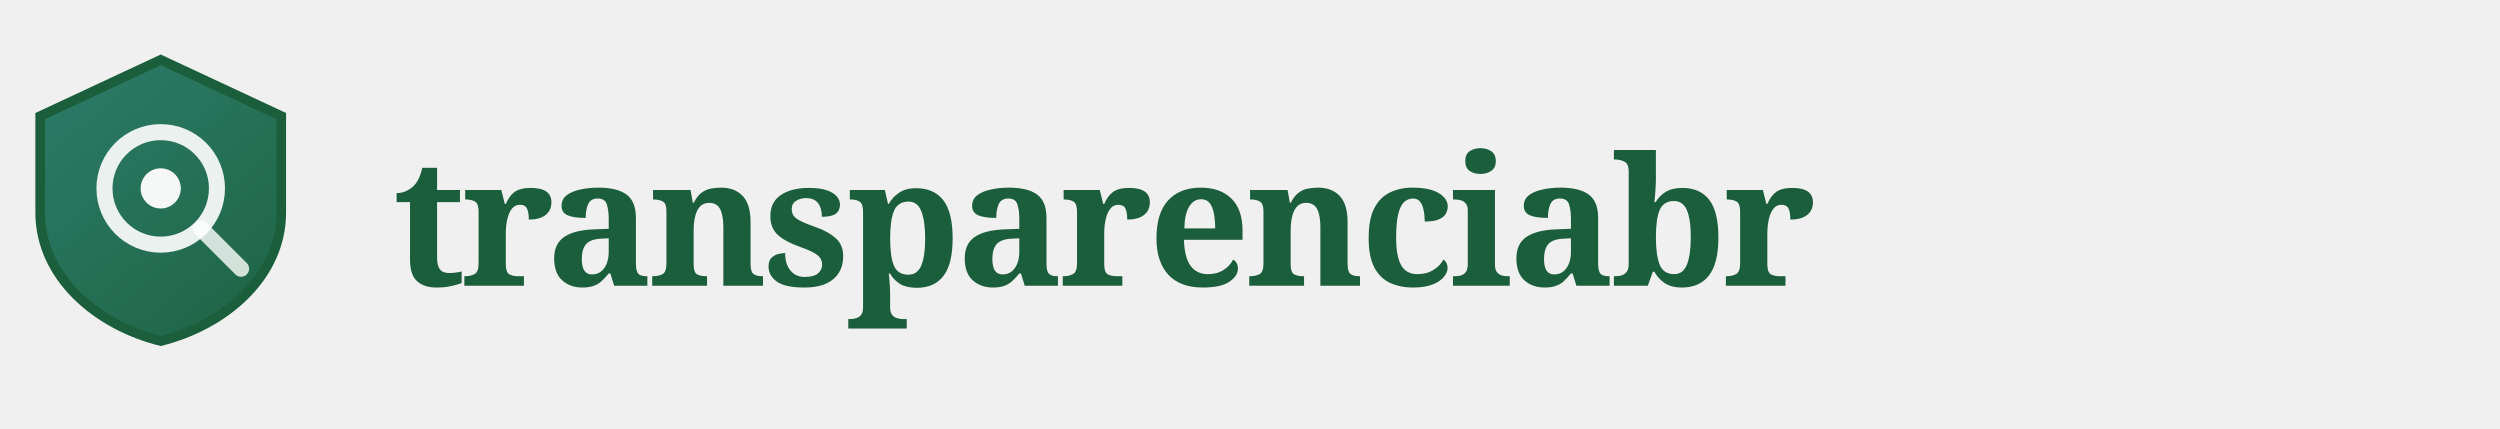
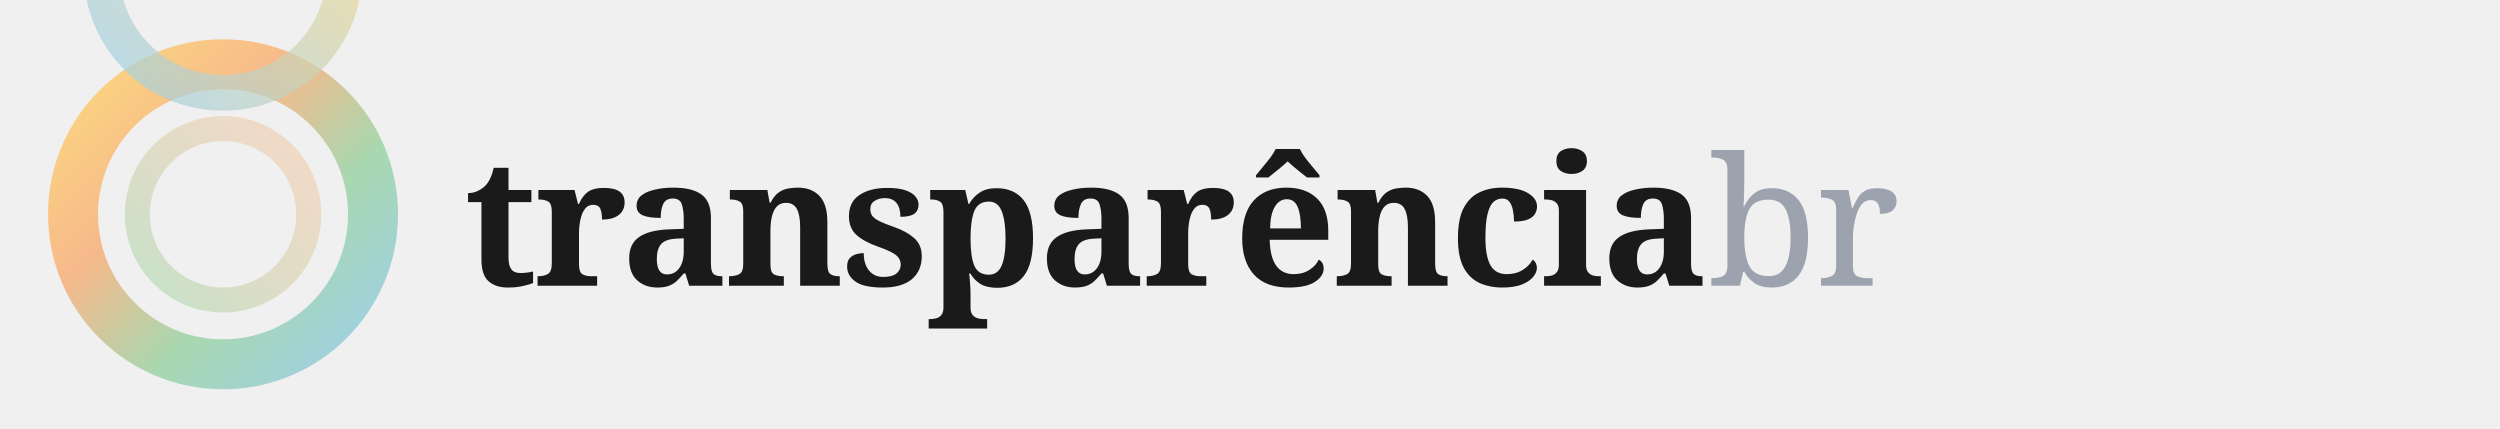
<svg xmlns="http://www.w3.org/2000/svg" viewBox="0 0 280 48" fill="none">
  <defs>
-     <linearGradient id="hShield" x1="0" y1="0" x2="40" y2="48" gradientUnits="userSpaceOnUse">
-       <stop offset="0%" stop-color="#2E7F6E" />
-       <stop offset="100%" stop-color="#1B5E3B" />
+     <linearGradient id="a" x1="0%" y1="0%" x2="100%" y2="100%">
+       <stop offset="0%" stop-color="#FBD87F" />
+       <stop offset="35%" stop-color="#F7B98B" />
+       <stop offset="65%" stop-color="#A8D8B0" />
+       <stop offset="100%" stop-color="#9ECFE8" />
+     </linearGradient>
+     <linearGradient id="b" x1="100%" y1="0%" x2="0%" y2="100%">
+       <stop offset="0%" stop-color="#FBD87F" stop-opacity="0.7" />
+       <stop offset="100%" stop-color="#9ECFE8" stop-opacity="0.7" />
+     </linearGradient>
+     <linearGradient id="c" x1="0%" y1="100%" x2="100%" y2="0%">
+       <stop offset="0%" stop-color="#A8D8B0" stop-opacity="0.6" />
+       <stop offset="100%" stop-color="#F7B98B" stop-opacity="0.4" />
    </linearGradient>
  </defs>
-   <g transform="translate(0,4) scale(0.9)">
-     <path d="M20 3 L35 10 L35 22 C35 30 28 36 20 38 C12 36 5 30 5 22 L5 10 Z" fill="url(#hShield)" stroke="#1B5E3B" stroke-width="1.2" />
-     <circle cx="20" cy="19" r="7" fill="none" stroke="#fff" stroke-width="2" opacity="0.9" />
-     <circle cx="20" cy="19" r="2.5" fill="#fff" opacity="0.95" />
-     <line x1="25" y1="24" x2="30" y2="29" stroke="#fff" stroke-width="2" stroke-linecap="round" opacity="0.8" />
+   <g transform="translate(5,4) scale(0.40)">
+     <path d="M50 8 A42 42 0 1 1 49.9 8" stroke="url(#a)" stroke-width="14" fill="none" stroke-linecap="round" />
+     <path d="M50 16 A34 34 0 1 0 49.9 16" stroke="url(#b)" stroke-width="10" fill="none" stroke-linecap="round" />
+     <path d="M50 26 A24 24 0 1 1 49.9 26" stroke="url(#c)" stroke-width="7" fill="none" stroke-linecap="round" />
  </g>
-   <text x="44" y="32" font-family="Fraunces, Georgia, serif" font-size="20" font-weight="700" fill="#1B5E3B" letter-spacing="-0.5">transparenciabr</text>
+   <text x="52" y="32" font-family="Fraunces, Georgia, serif" font-size="20" font-weight="600" fill="#1a1a1a" letter-spacing="-0.3">transparência<tspan fill="#9ca3af" font-weight="400">br</tspan>
+   </text>
</svg>
